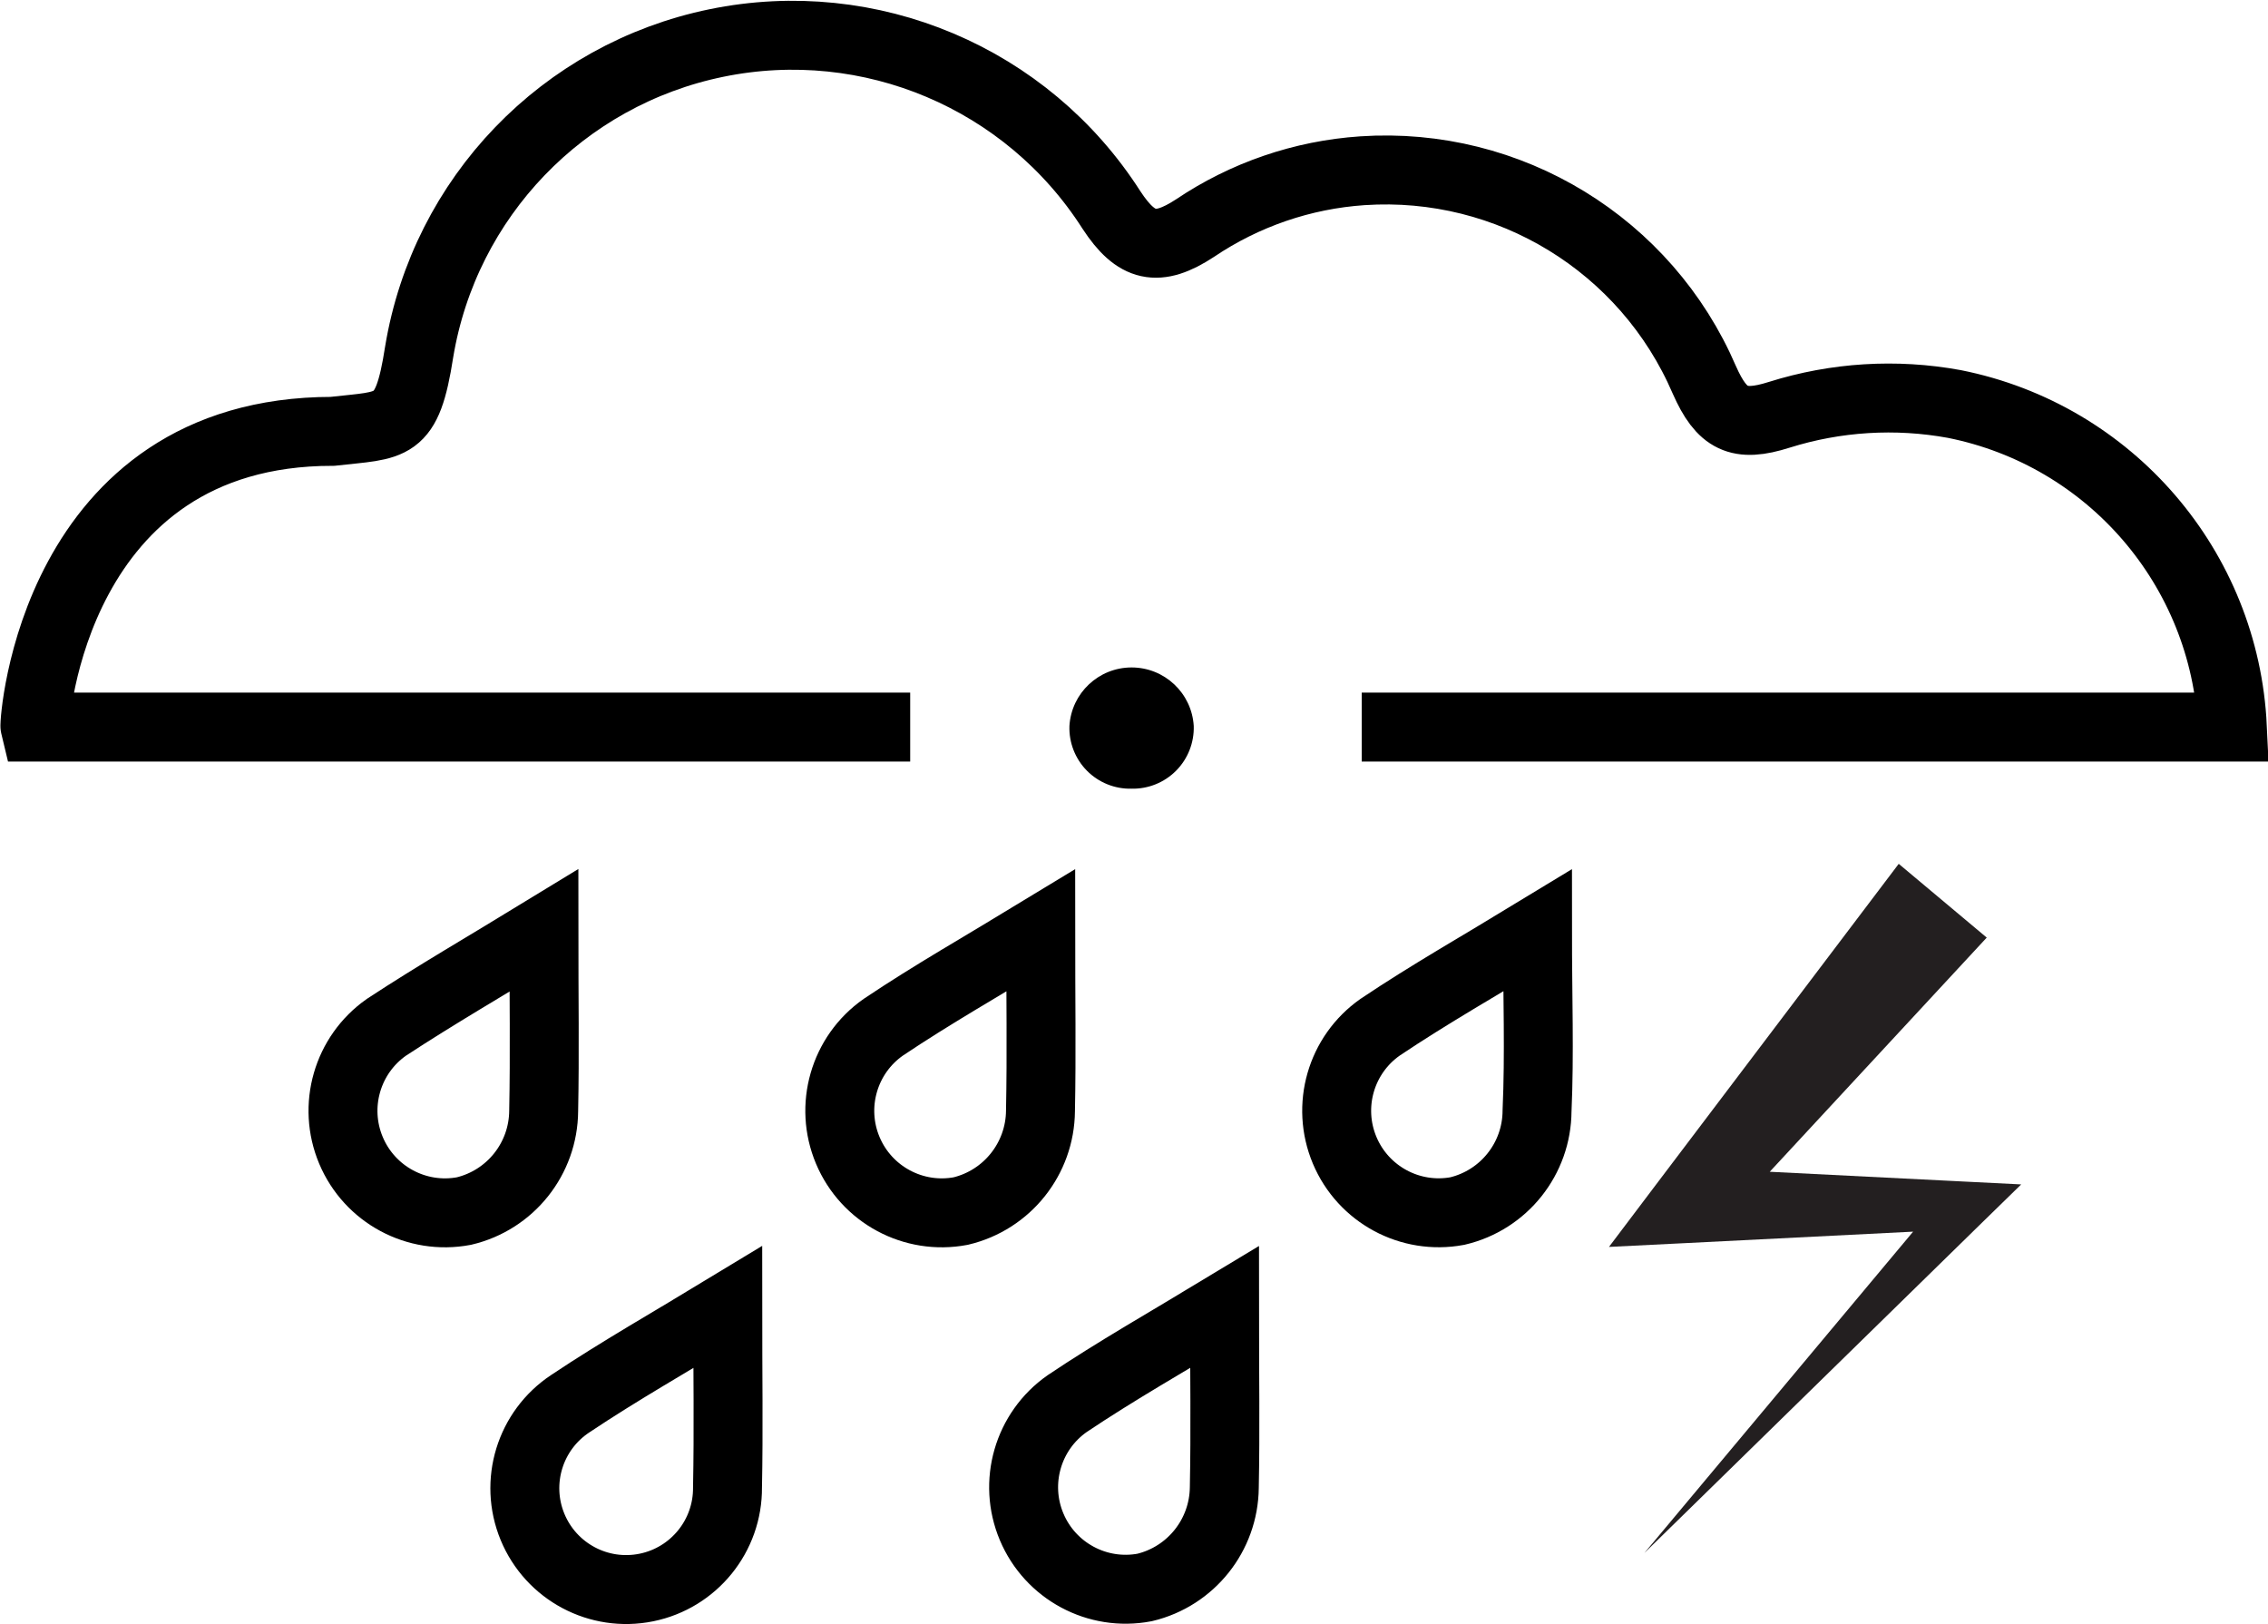
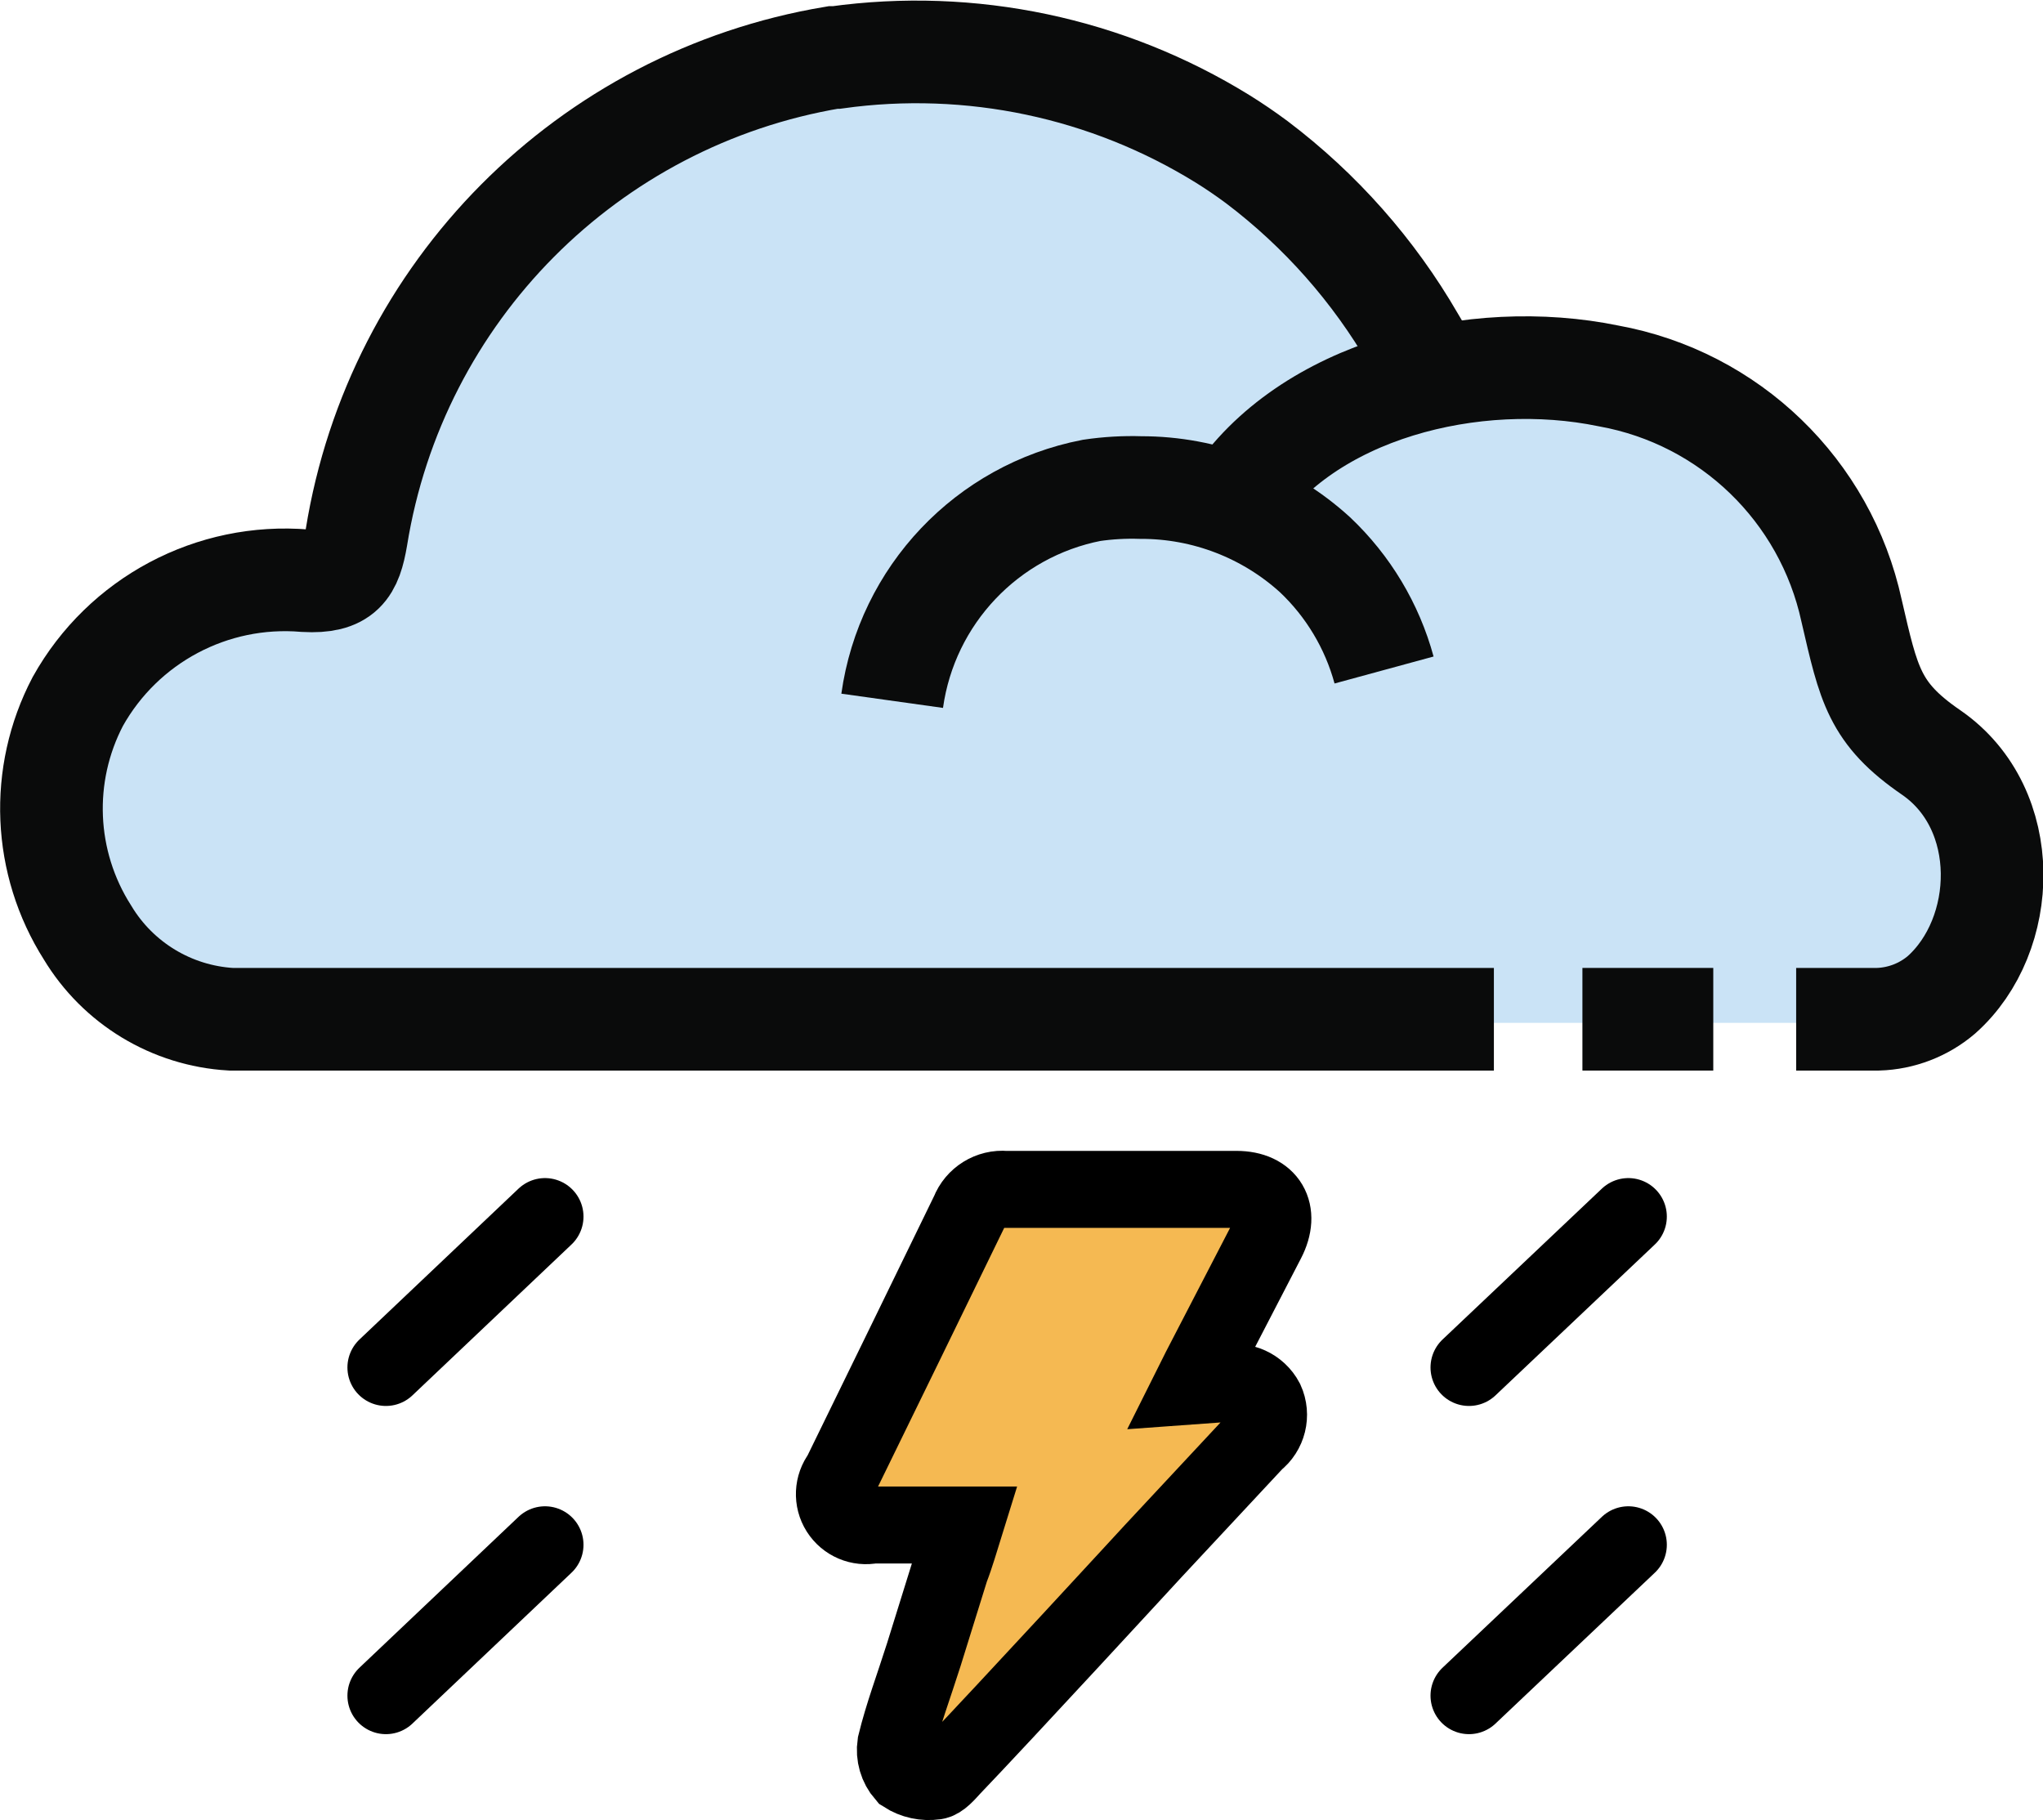
- <svg xmlns="http://www.w3.org/2000/svg" viewBox="0 0 98.7 70.65">
+ <svg xmlns="http://www.w3.org/2000/svg" viewBox="0 0 79.62 70.92">
  <defs>
-     <style>.cls-1{fill:none;stroke:#000;stroke-miterlimit:10;stroke-width:3px}</style>
+     <style>.cls-1{fill:#f5b952;}.cls-2{fill:#cae3f6;}.cls-3,.cls-4,.cls-5{fill:none;stroke-miterlimit:10;}.cls-3,.cls-5{stroke:#000;stroke-width:3px;}.cls-4{stroke:#0a0b0b;stroke-width:4px;}.cls-5{stroke-linecap:round;}</style>
  </defs>
  <g id="Layer_2" data-name="Layer 2">
    <g id="Layer_1-2" data-name="Layer 1">
-       <path class="cls-1" d="M23.67 40.49C21.2 42 19 43.27 16.82 44.7a4.44 4.44 0 0 0 3.37 8 4.51 4.51 0 0 0 3.47-4.36c.05-2.48.01-4.96.01-7.85ZM45.29 40.49c-2.48 1.51-4.72 2.78-6.85 4.21a4.44 4.44 0 0 0 3.37 8 4.52 4.52 0 0 0 3.47-4.36c.05-2.48.01-4.96.01-7.85ZM66.91 40.49c-2.48 1.51-4.72 2.78-6.85 4.21a4.44 4.44 0 0 0 3.36 8 4.5 4.5 0 0 0 3.47-4.36c.11-2.48.02-4.96.02-7.85ZM31.67 56.88c-2.47 1.5-4.71 2.77-6.85 4.2a4.41 4.41 0 1 0 6.84 3.64c.05-2.48.01-4.95.01-7.84ZM53.29 56.88c-2.48 1.5-4.72 2.77-6.85 4.2a4.44 4.44 0 0 0 3.37 8 4.52 4.52 0 0 0 3.47-4.35c.05-2.49.01-4.96.01-7.85ZM59.26 31.64h37.89a15.06 15.06 0 0 0-12.1-14.06 15.87 15.87 0 0 0-7.62.47c-1.76.56-2.5.2-3.26-1.52a15.1 15.1 0 0 0-14.88-9.1A14.82 14.82 0 0 0 52 9.93c-1.62 1.06-2.55.86-3.63-.79a16.47 16.47 0 0 0-30.13 6.18c-.53 3.41-1.13 3.15-3.77 3.45-12.16 0-13 12.67-12.95 12.87h38.09" />
-       <path d="M49.24 34.32a2.64 2.64 0 0 1-2.7-2.73 2.71 2.71 0 0 1 5.41 0 2.65 2.65 0 0 1-2.71 2.73Z" />
-       <path style="fill:#231f20" d="M86.46 40.8 74.69 53.5l-1.25-2.69 12.12.61 2.4.12-1.65 1.61-14.75 14.43L84.8 51.75l.76 1.73-12.12.61-3.42.17 2.16-2.86 10.45-13.81 3.83 3.21z" />
+       <path class="cls-1" d="M37.1,68.63c1.92-2,7.83-8.42,7.83-8.42h0c1.36-1.47,2.67-2.89,4-4.3a1.29,1.29,0,0,0,.39-1.57,1.34,1.34,0,0,0-1.49-.69c-.43.05-.86.07-1.38.11.14-.28.23-.48.33-.67l2.59-5c.58-1.13.06-2-1.18-2-3,0-6,0-9,0a1.41,1.41,0,0,0-1.42.88c-1.66,3.42-3.33,6.84-5,10.25A1.24,1.24,0,0,0,34,59.18h3.6c-.19.61-.35,1.17-.56,1.72L36,64.24c-.39,1.22-.81,2.34-1.09,3.48a1.44,1.44,0,0,0,.34,1.17,1.77,1.77,0,0,0,1.2.27C36.65,69.14,36.9,68.85,37.1,68.63Z" />
+       <path class="cls-2" d="M57.8,39.92H9.08a6.88,6.88,0,0,1-5.53-3.4,9,9,0,0,1,8.39-13.79c1.46.07,1.77-.47,2-1.71A22.53,22.53,0,0,1,32.31,2.26l.11,0A22.24,22.24,0,0,1,47.34,5.45c.44.27.87.58,1.31.9a23.18,23.18,0,0,1,6,7l.71,1.21" />
+       <path class="cls-2" d="M34.58,27.44a9.73,9.73,0,0,1,7.69-8.23,11.72,11.72,0,0,1,1.9-.15,9.9,9.9,0,0,1,6.72,2.64,9.57,9.57,0,0,1,2.67,4.52" />
+       <path class="cls-2" d="M47.74,19.67c2.82-4.4,9.3-6,14.48-5a11.85,11.85,0,0,1,9.38,9.2c.66,2.9.87,4,3.08,5.56,3.14,2.21,2.92,7.15.38,9.48a3.87,3.87,0,0,1-2.44.95H55.77" />
+       <line class="cls-2" x1="61.21" y1="39.91" x2="66.26" y2="39.91" />
+       <path class="cls-3" d="M37.1,68.88c1.92-2,7.83-8.42,7.83-8.42h0l4-4.29a1.31,1.31,0,0,0,.39-1.58,1.34,1.34,0,0,0-1.49-.68l-1.38.1.33-.66,2.59-5c.58-1.12.06-2-1.18-2-3,0-6,0-9,0a1.39,1.39,0,0,0-1.42.88c-1.66,3.42-3.33,6.83-5,10.25A1.23,1.23,0,0,0,34,59.43h3.6c-.19.61-.35,1.18-.56,1.72L36,64.49c-.39,1.23-.81,2.34-1.09,3.49a1.46,1.46,0,0,0,.34,1.17,1.76,1.76,0,0,0,1.2.26C36.65,69.39,36.9,69.1,37.1,68.88Z" />
+       <path class="cls-4" d="M58.22,39.72H9a7,7,0,0,1-5.59-3.38,9,9,0,0,1-.38-9,9.25,9.25,0,0,1,8.86-4.71c1.48.08,1.79-.46,2-1.69A22.6,22.6,0,0,1,32.47,2.24h.12A22.69,22.69,0,0,1,47.66,5.42q.66.41,1.32.9a23.26,23.26,0,0,1,6.11,6.91l.71,1.2" />
+       <path class="cls-4" d="M34.77,27.31a9.73,9.73,0,0,1,7.77-8.2A10.79,10.79,0,0,1,44.46,19a10.05,10.05,0,0,1,6.79,2.62,9.68,9.68,0,0,1,2.69,4.49" />
+       <path class="cls-4" d="M48.06,19.57c2.85-4.38,9.4-6,14.63-4.92a11.85,11.85,0,0,1,9.47,9.15c.67,2.89.88,4,3.11,5.53,3.18,2.2,3,7.12.39,9.44a4,4,0,0,1-2.47.95H70" />
+       <line class="cls-4" x1="61.67" y1="39.72" x2="66.77" y2="39.72" />
+       <line class="cls-5" x1="63.46" y1="60.2" x2="57.25" y2="66.08" />
+       <line class="cls-5" x1="21.24" y1="60.2" x2="15.04" y2="66.08" />
+       <line class="cls-5" x1="63.46" y1="47.41" x2="57.25" y2="53.29" />
+       <line class="cls-5" x1="21.24" y1="47.41" x2="15.04" y2="53.29" />
    </g>
  </g>
</svg>
